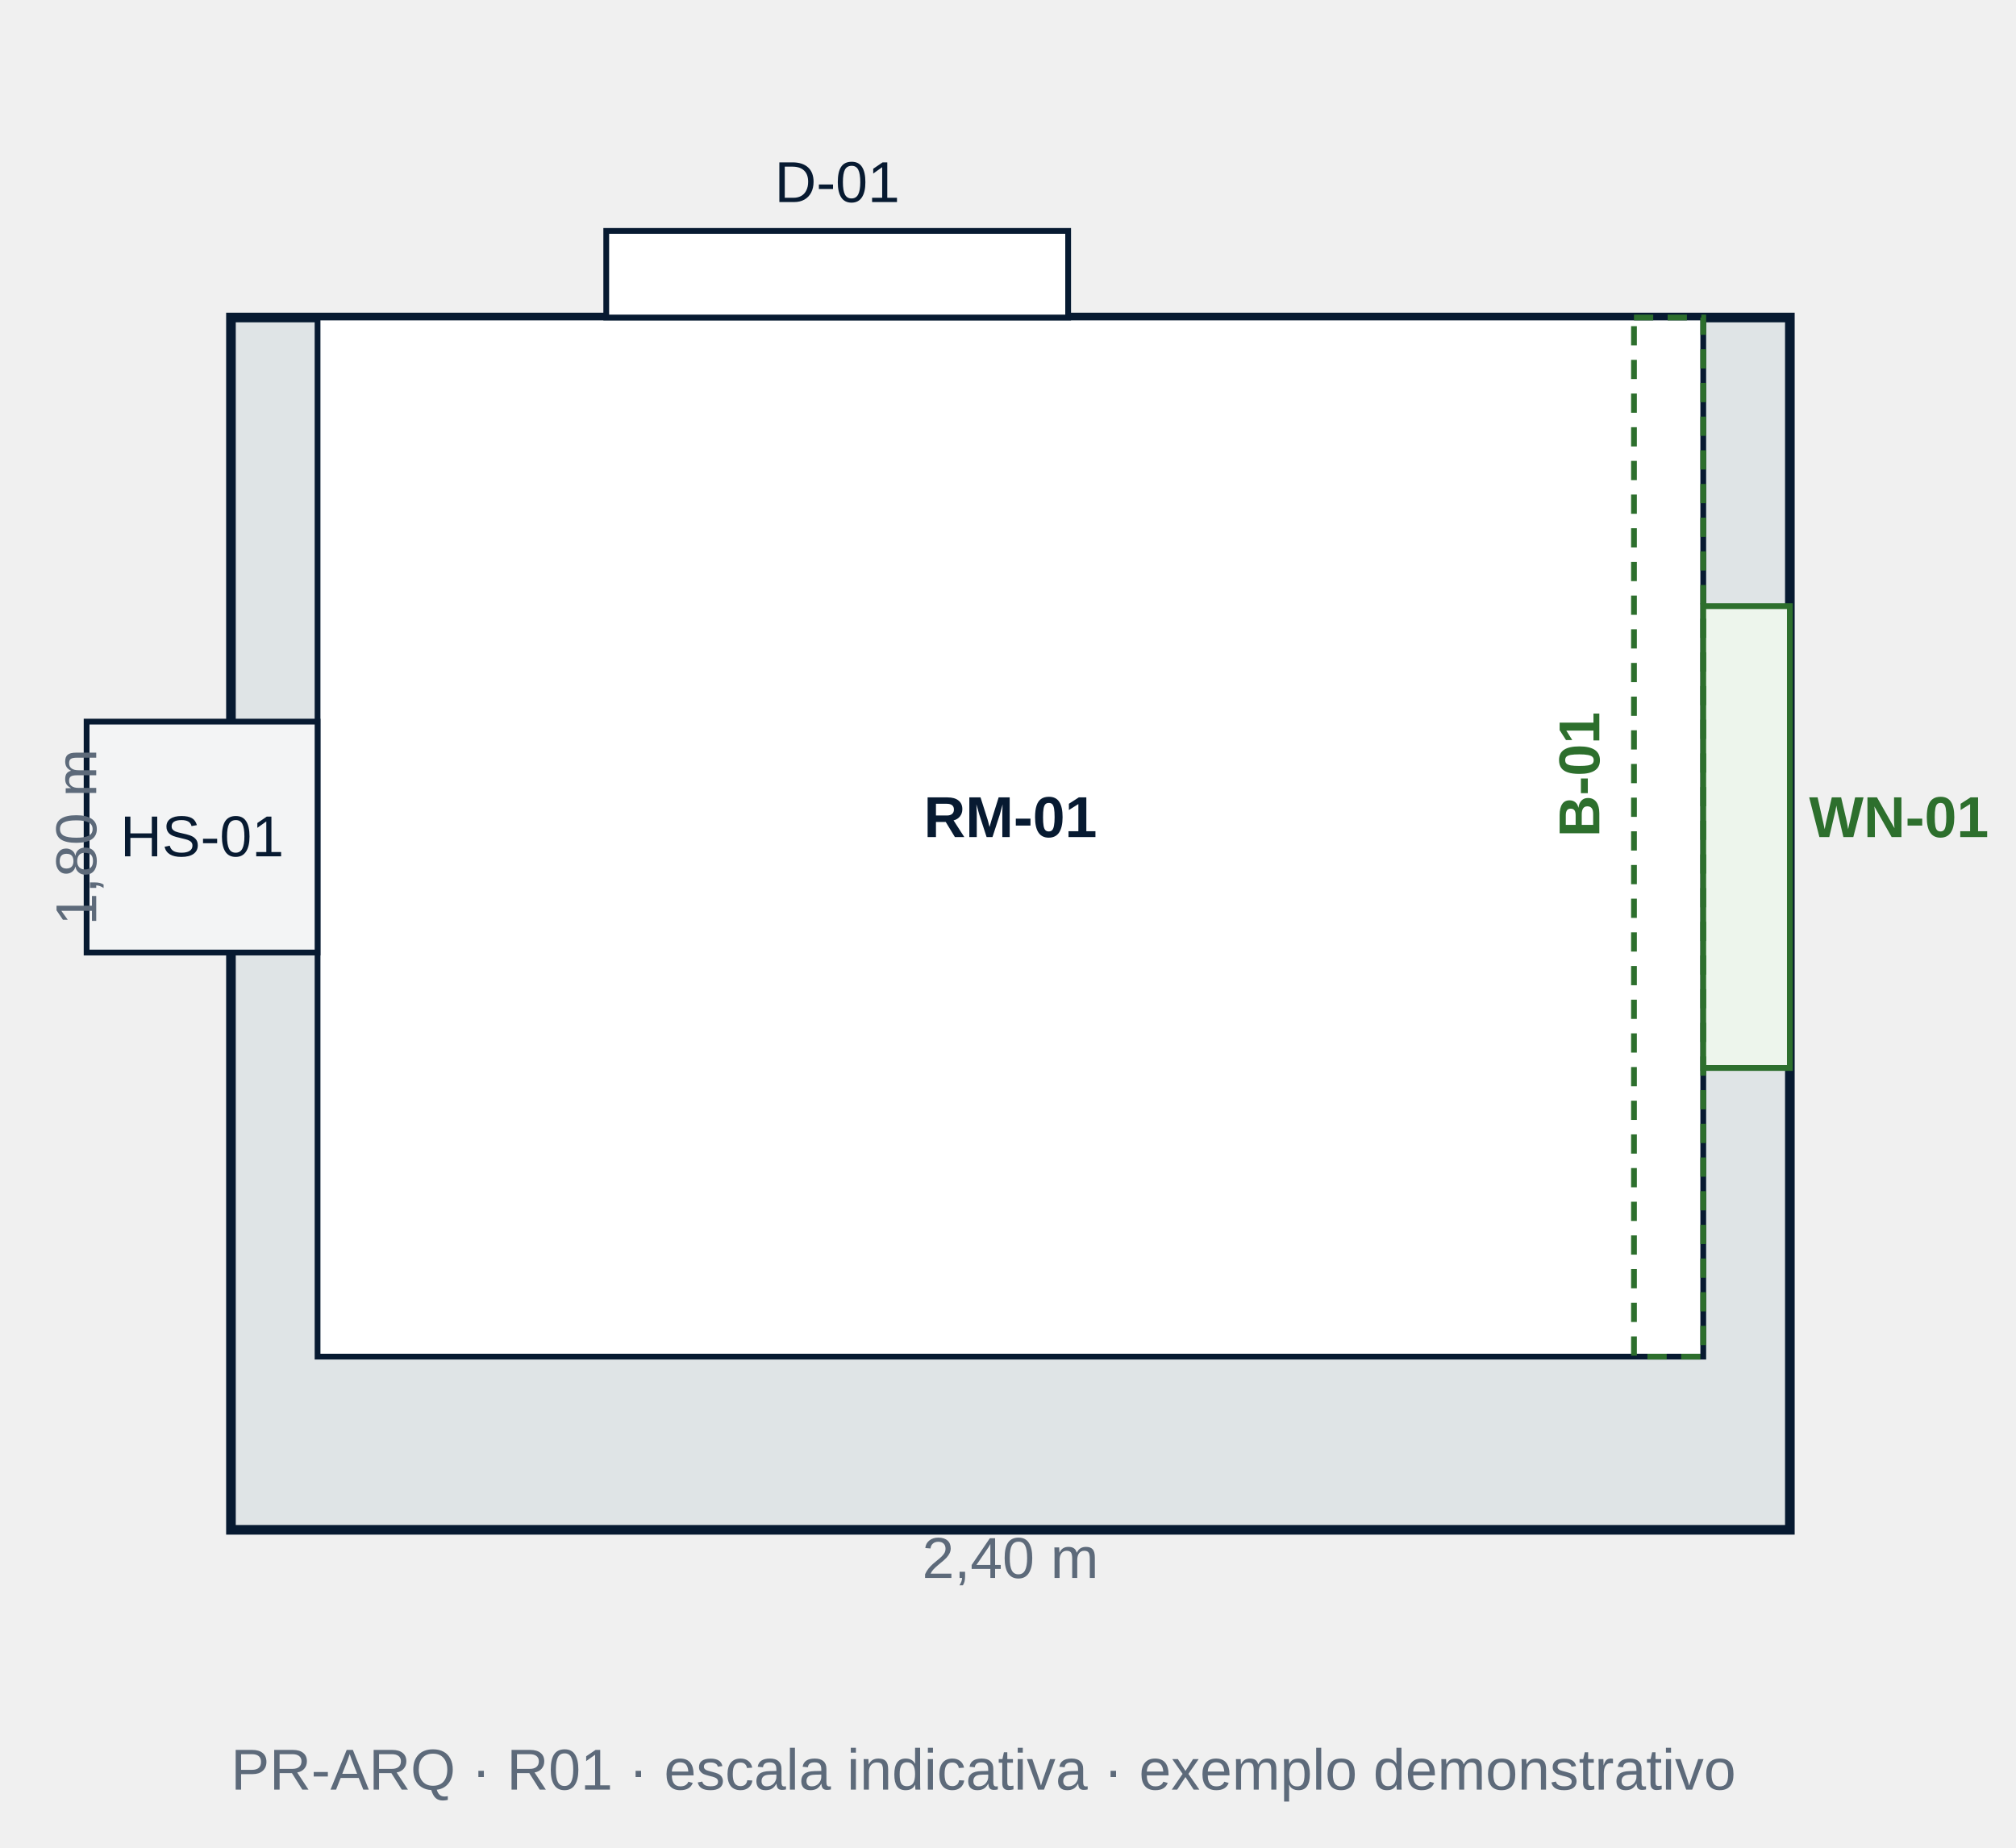
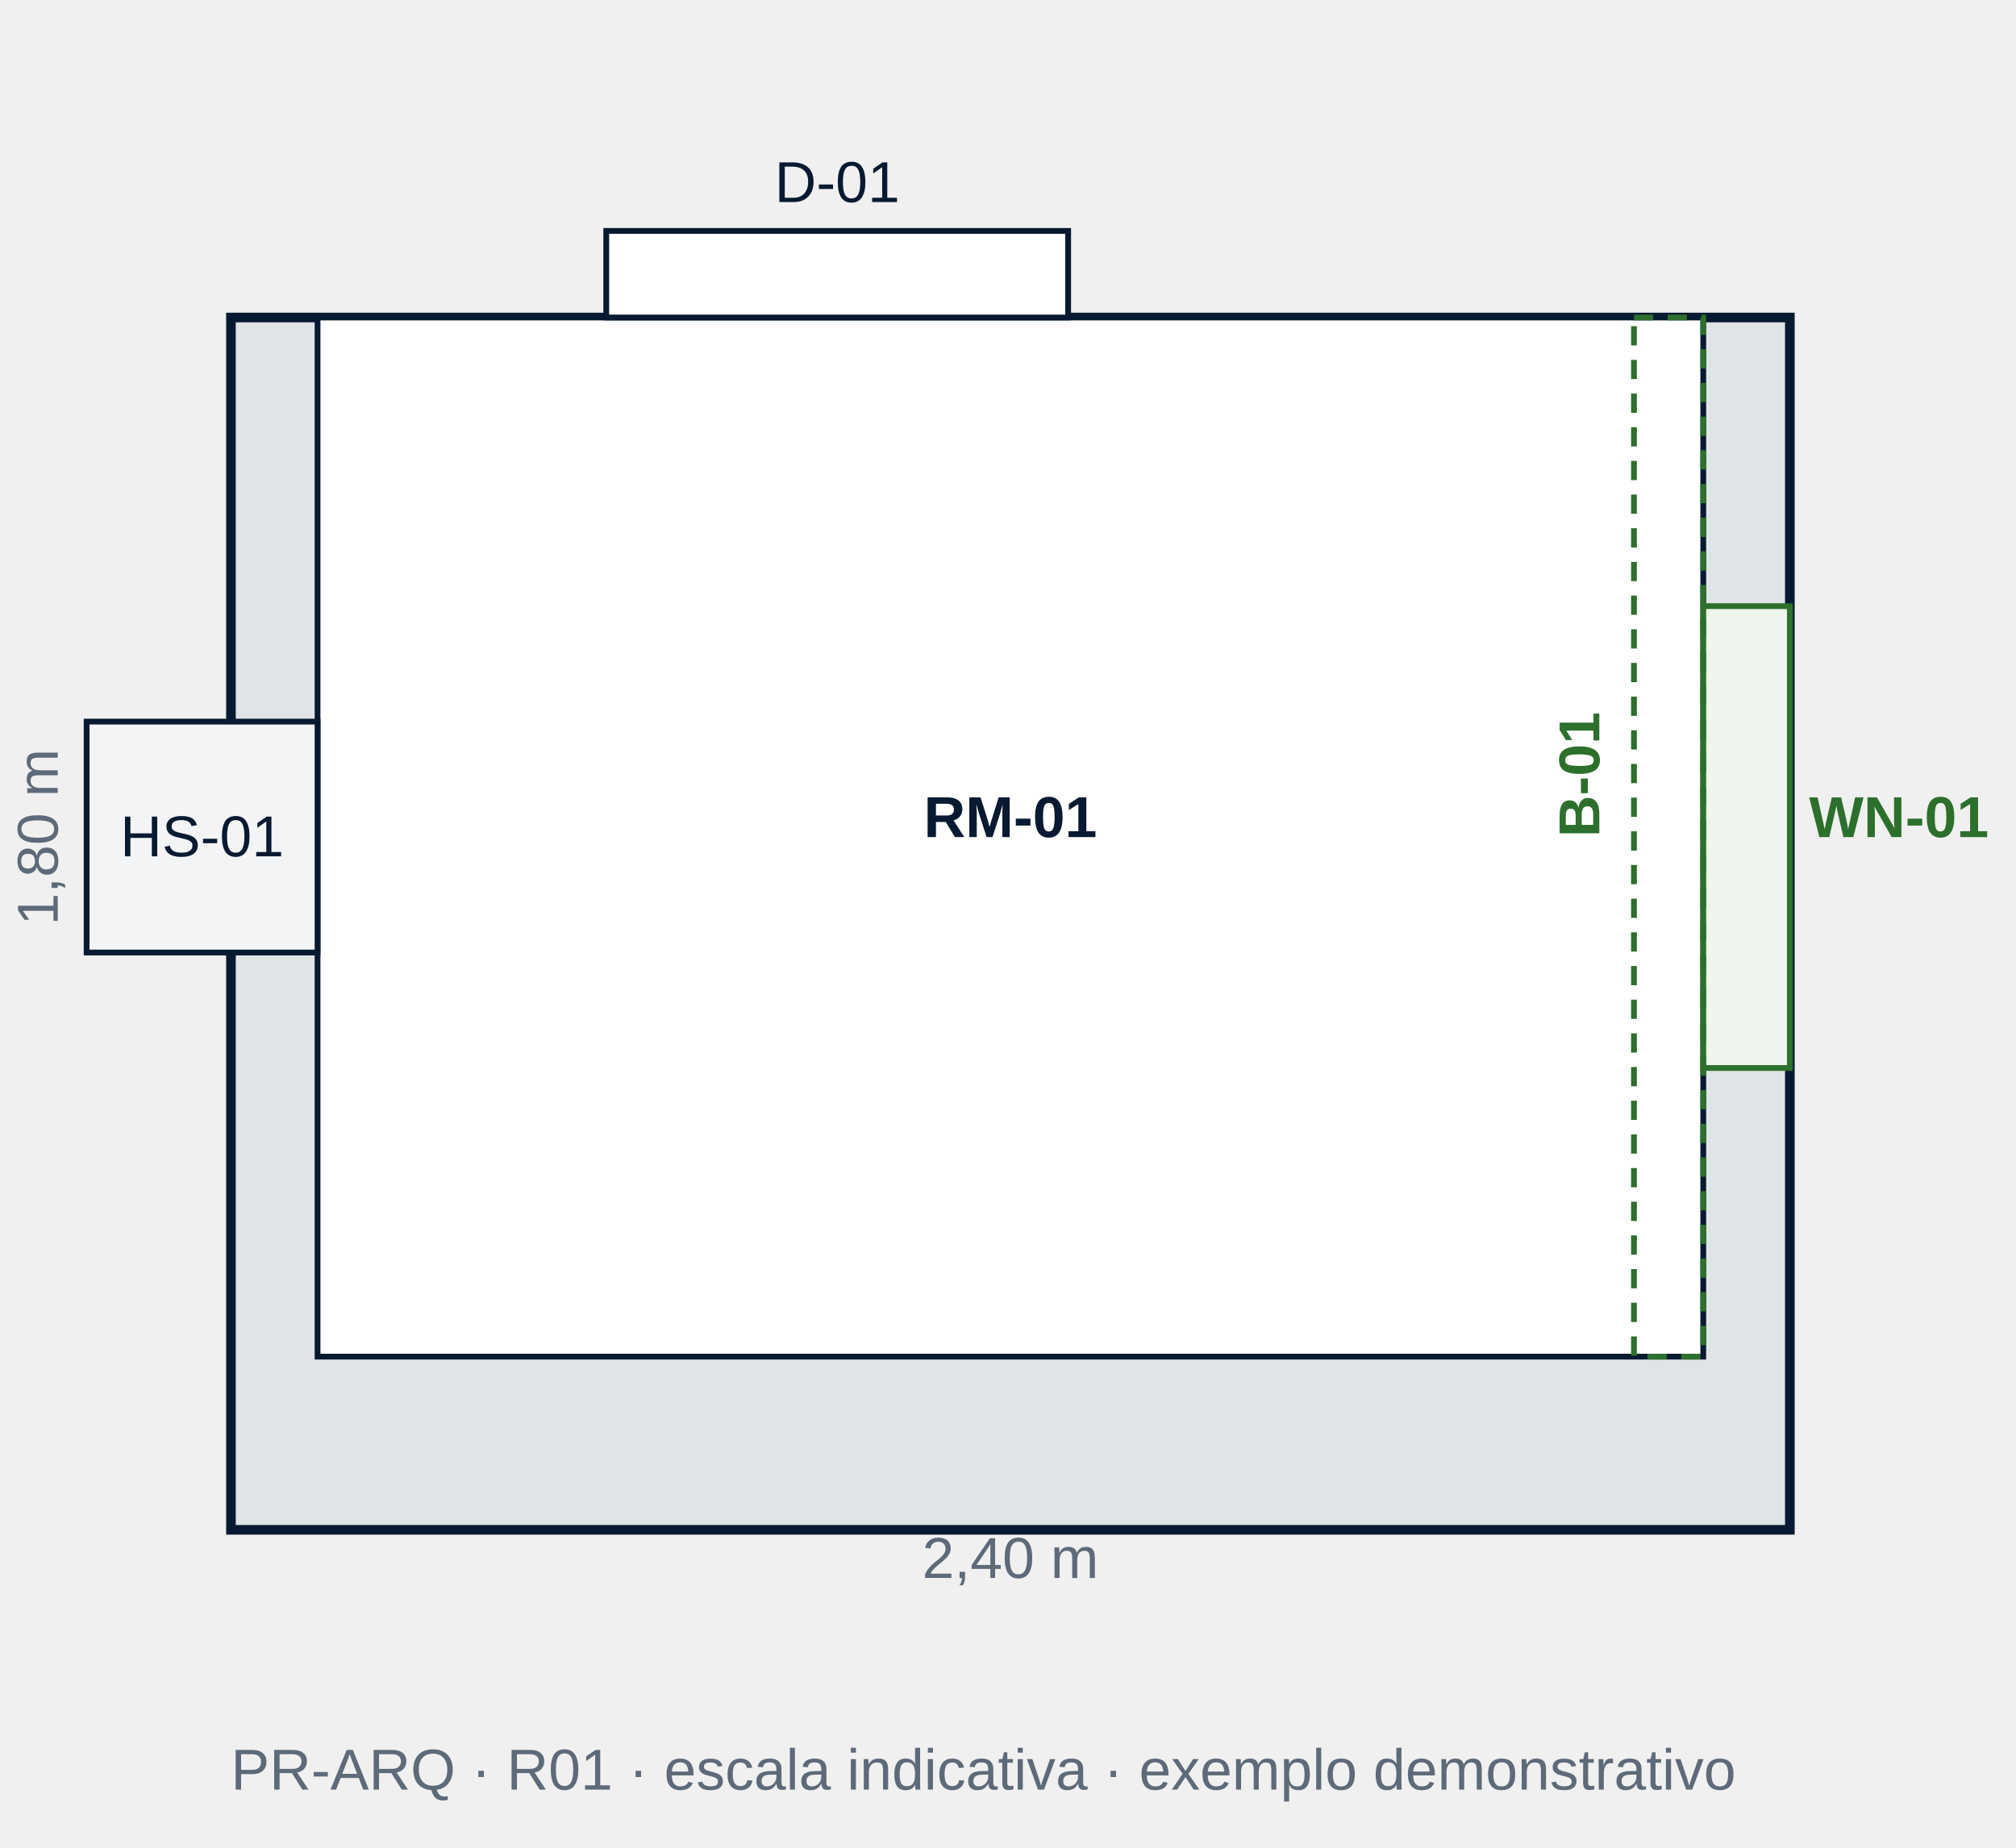
<svg xmlns="http://www.w3.org/2000/svg" viewBox="0 0 419 384" role="img" font-family="Archivo Var, Arial, Helvetica, sans-serif" aria-labelledby="plan-R01-title plan-R01-desc">
  <rect x="48.0" y="66.0" width="324.0" height="252.0" fill="#dfe4e6" stroke="#071a31" stroke-width="2" />
  <rect x="66.0" y="66.0" width="288.0" height="216.0" fill="#fff" stroke="#071a31" stroke-width="1.2" />
  <rect x="126.0" y="48.0" width="96.0" height="18.0" fill="#fff" stroke="#071a31" stroke-width="1.2" />
  <text x="174.0" y="42.0" text-anchor="middle" font-size="12" fill="#071a31">D-01</text>
  <rect x="354.0" y="126.0" width="18.0" height="96.0" fill="#edf5ec" stroke="#2d6f2d" stroke-width="1.2" />
  <text x="376.0" y="174.0" font-size="12" font-weight="650" fill="#2d6f2d">WN-01</text>
  <rect x="339.6" y="66.0" width="14.4" height="216.0" fill="none" stroke="#2d6f2d" stroke-width="1.2" stroke-dasharray="4 3" />
  <text x="332.4" y="174.0" font-size="12" font-weight="650" fill="#2d6f2d" transform="rotate(-90 332.4 174.0)">B-01</text>
-   <rect x="18.0" y="150.0" width="48.0" height="48.0" fill="#f3f4f5" stroke="#071a31" stroke-width="1.2" />
+   <rect x="18.0" y="150.0" width="48.0" height="48.0" fill="#f3f4f5" stroke="#071a31" stroke-width="1.2" data-legibility-contour="shaft-HS-01" />
  <text x="42.0" y="178.0" text-anchor="middle" font-size="12" fill="#071a31">HS-01</text>
  <text x="210.0" y="174.0" text-anchor="middle" font-size="12" font-weight="650" fill="#071a31">RM-01</text>
  <text x="210.0" y="328.0" text-anchor="middle" font-size="12" fill="#5d6a7a">2,40 m</text>
-   <text x="20.0" y="174.0" text-anchor="middle" font-size="12" fill="#5d6a7a" transform="rotate(-90 20.0 174.0)">1,80 m</text>
+   <text x="12.0" y="174.0" text-anchor="middle" font-size="12" fill="#5d6a7a" data-legibility-clearance-from="shaft-HS-01" transform="rotate(-90 12.0 174.0)">1,80 m</text>
  <text x="48" y="372" font-size="12" fill="#5d6a7a">PR-ARQ · R01 · escala indicativa · exemplo demonstrativo</text>
</svg>
